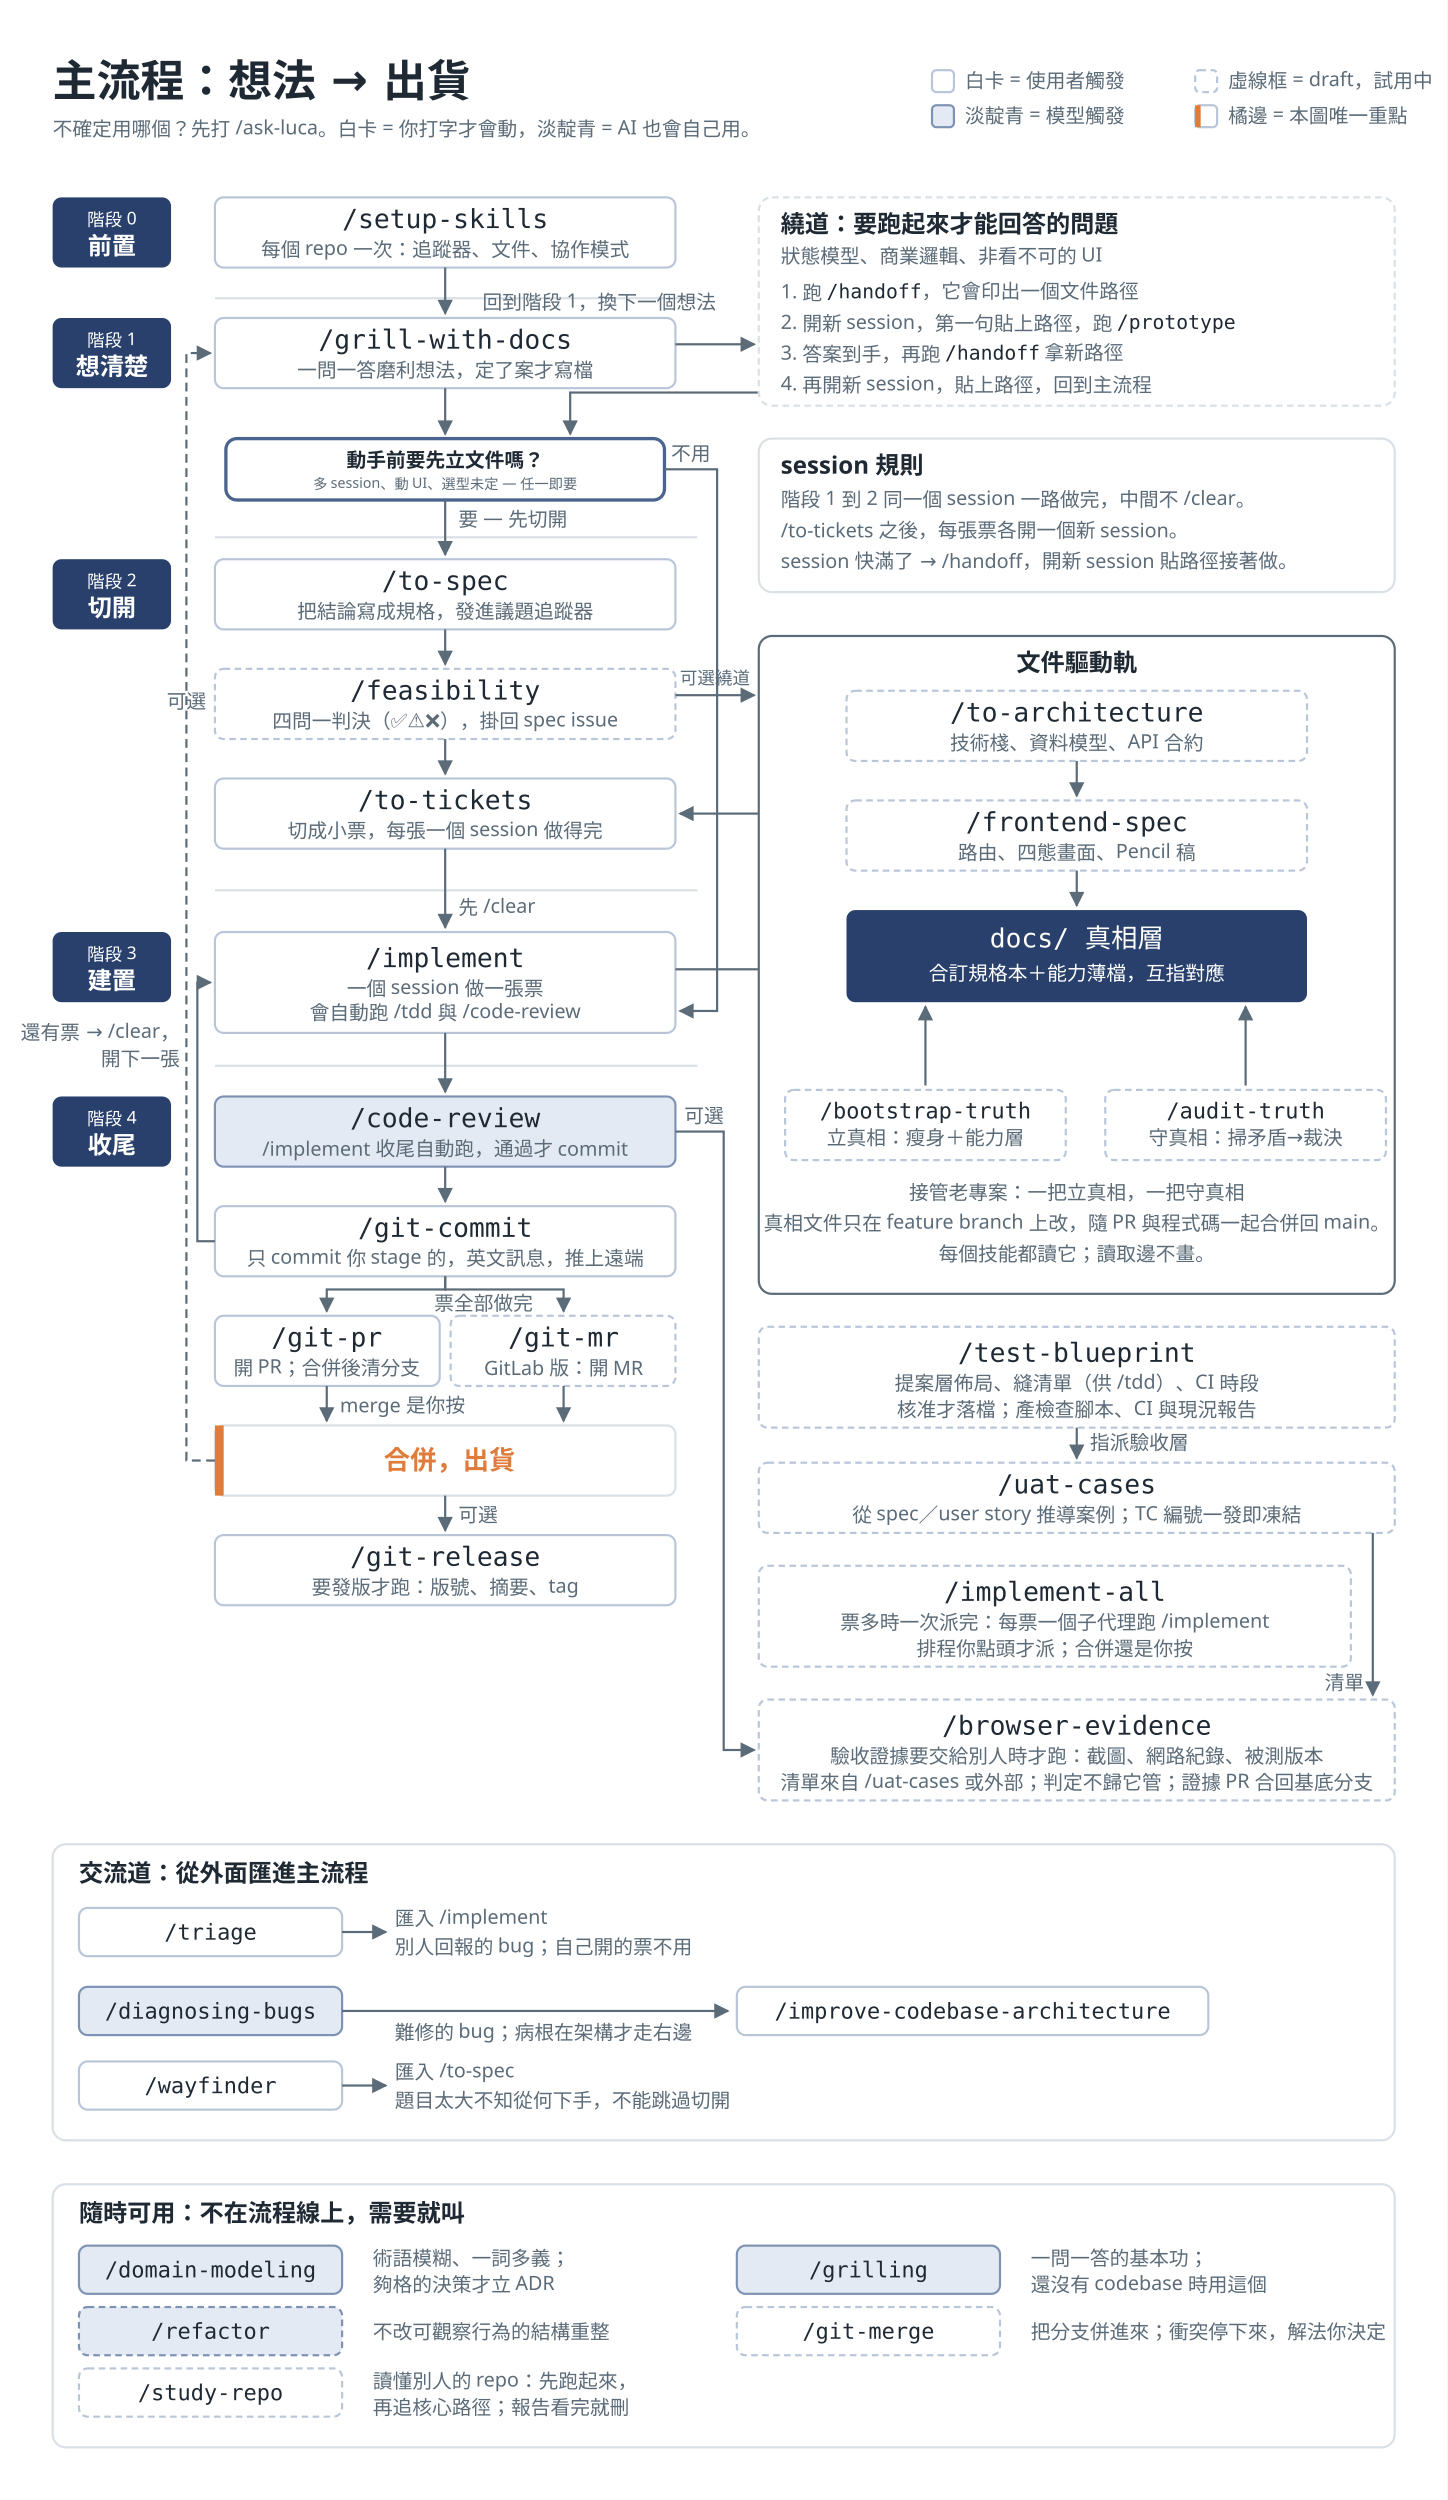
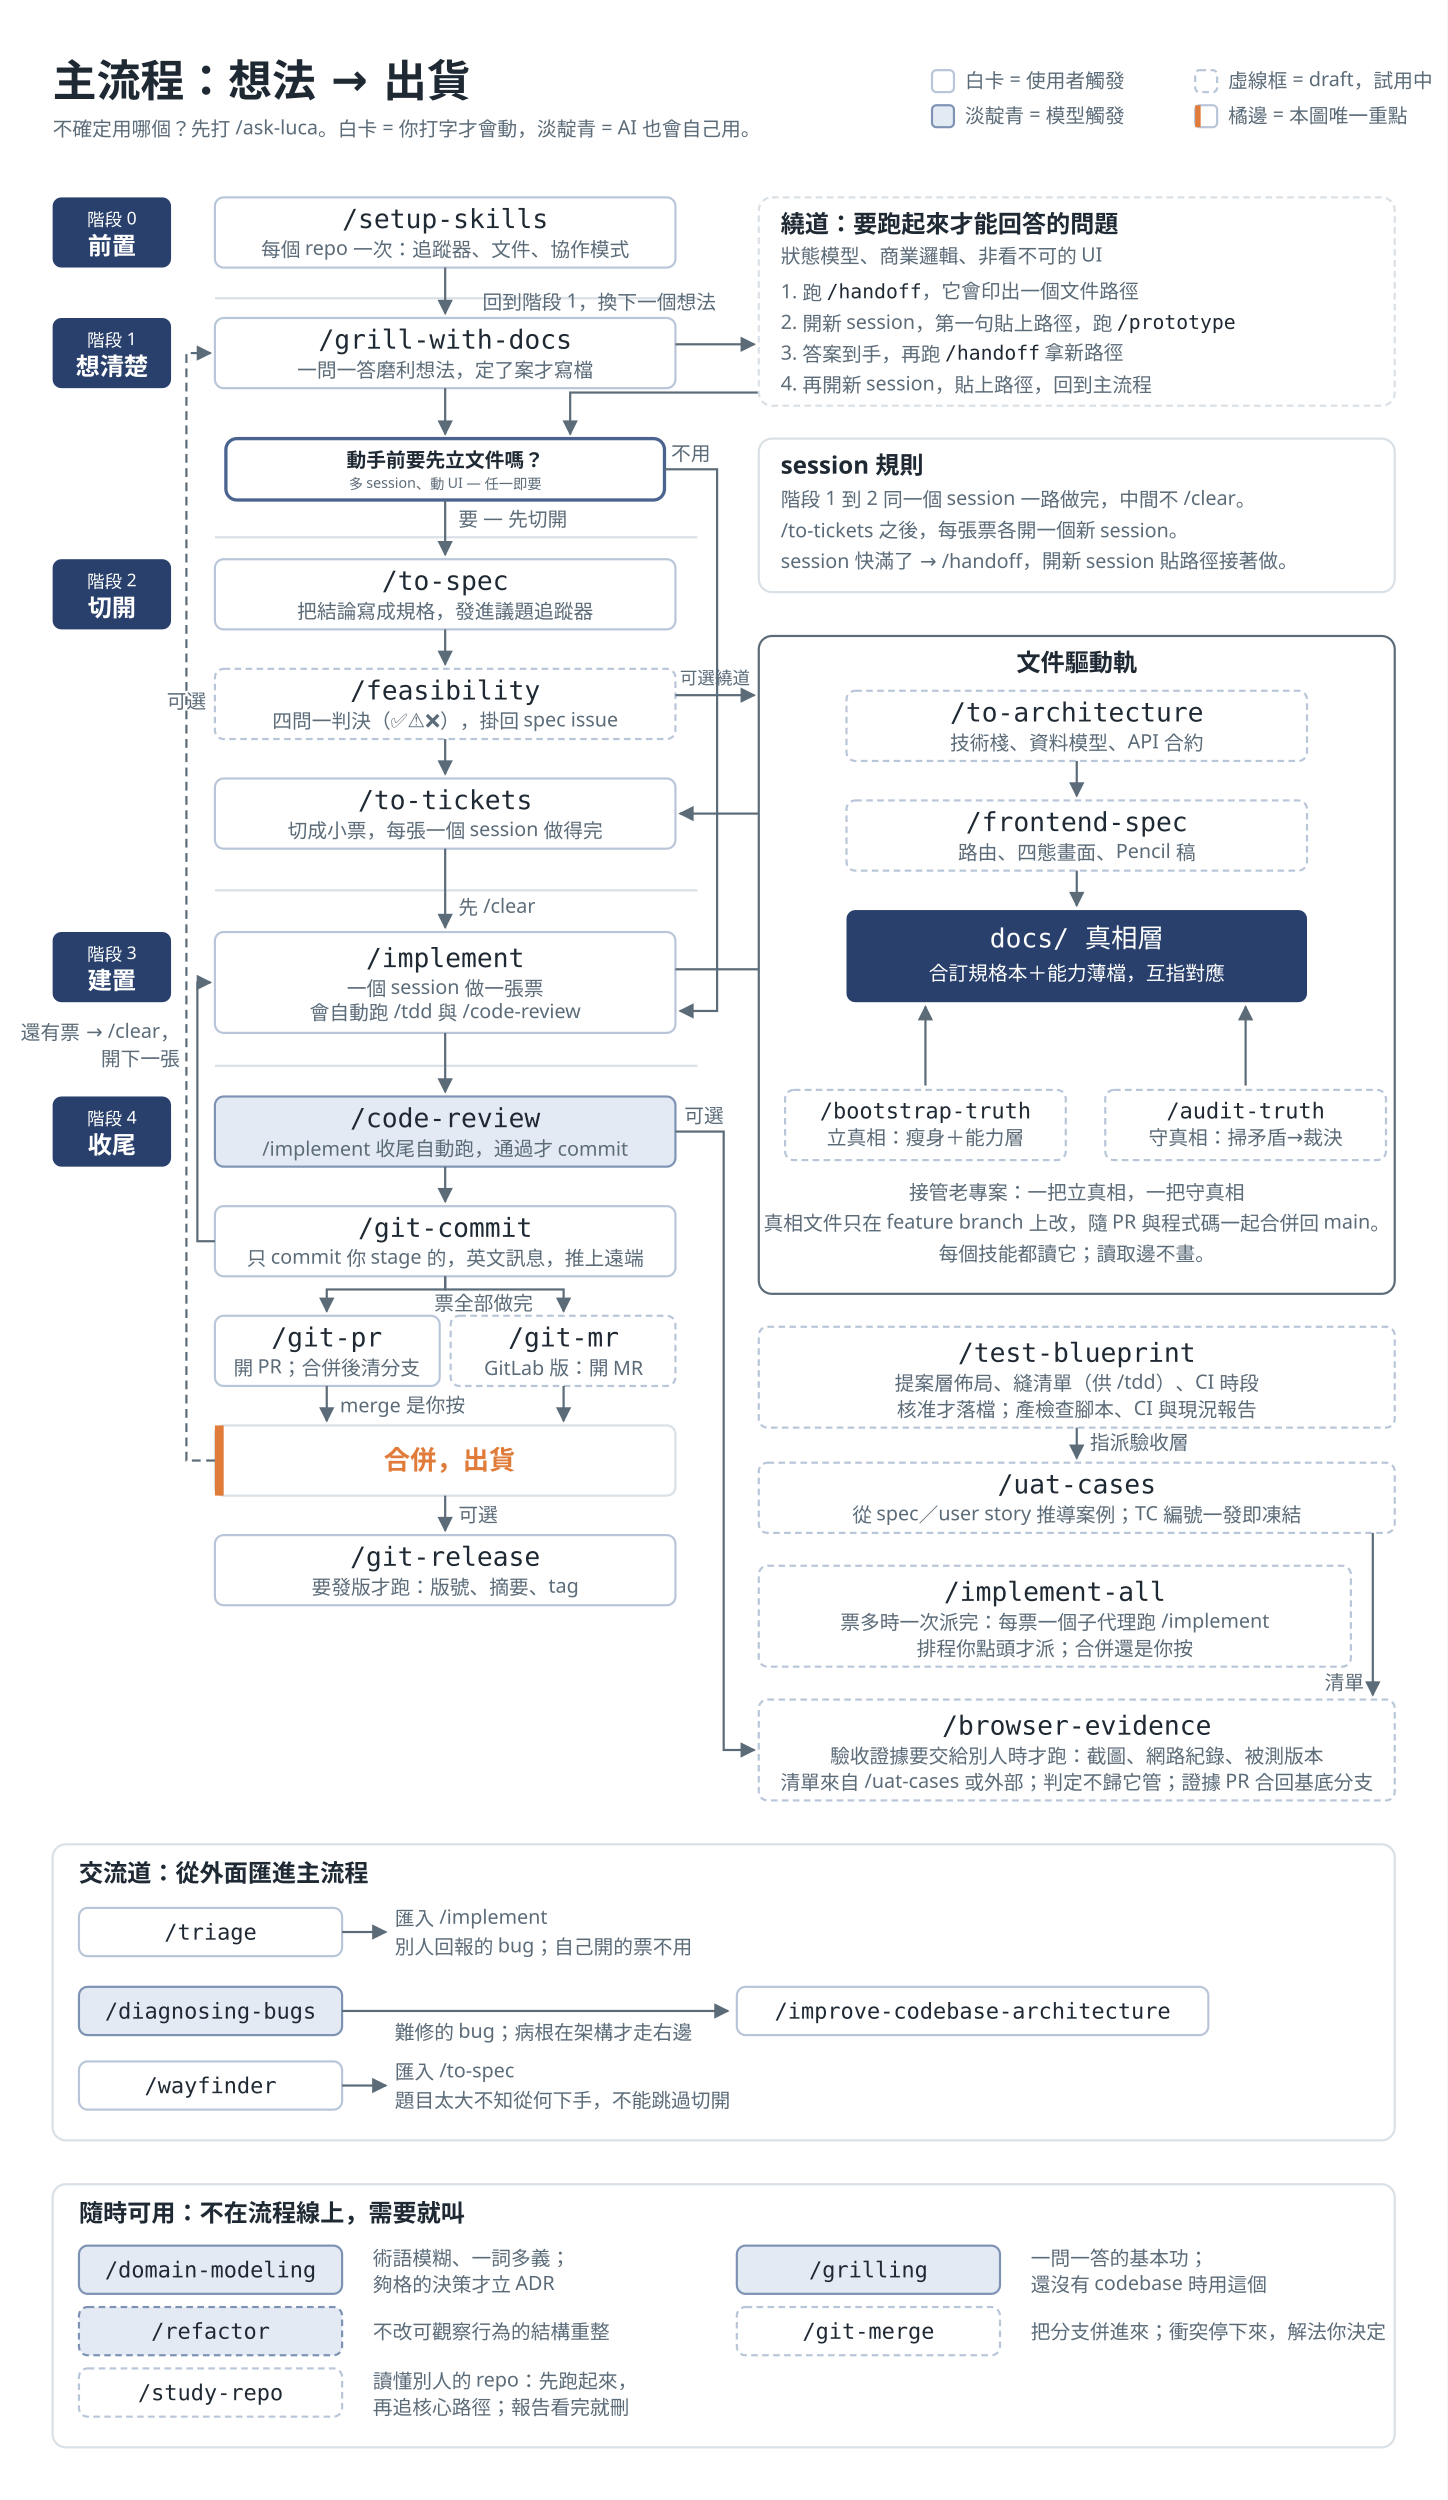
<svg xmlns="http://www.w3.org/2000/svg" width="1320" height="2280" viewBox="0 0 1320 2280" font-family="'Noto Sans TC','Microsoft JhengHei','微軟正黑體','PingFang TC',sans-serif">
  <defs>
    <marker id="arrow" viewBox="0 0 10 10" refX="9" refY="5" markerWidth="7" markerHeight="7" orient="auto-start-reverse">
      <path d="M 0 0 L 10 5 L 0 10 z" fill="#5B6B78" />
    </marker>
    <style>
      .box   { stroke-width: 2; }
      .user  { fill: #FFFFFF; stroke: #B9C6D9; }
      .model { fill: #E3EAF3; stroke: #7E93B4; }
      .draft { stroke-dasharray: 6 4; }
      .rail  { fill: #28406B; }
      .rail-label { font-size: 16px; fill: #FFFFFF; }
      .rail-name  { font-size: 22px; fill: #FFFFFF; font-weight: 600; }
      .skill    { font-family: ui-monospace, SFMono-Regular, Consolas, monospace; font-size: 24px; fill: #1F2933; }
      .skill-sm { font-family: ui-monospace, SFMono-Regular, Consolas, monospace; font-size: 20px; fill: #1F2933; }
      .mono  { font-family: ui-monospace, SFMono-Regular, Consolas, monospace; fill: #1F2933; }
      .sub   { font-size: 18px; fill: #5B6B78; }
      .note  { font-size: 18px; fill: #5B6B78; }
      .edge  { stroke: #5B6B78; stroke-width: 2; fill: none; marker-end: url(#arrow); }
      .edge-label { font-size: 18px; fill: #5B6B78; }
      .panel-title { font-size: 22px; fill: #1F2933; font-weight: 600; }
      .divider { stroke: #D9E0E6; stroke-width: 2; }
      .store-title { font-family: ui-monospace, SFMono-Regular, Consolas, monospace; font-size: 24px; fill: #FFFFFF; }
      .store-sub   { font-size: 18px; fill: #FFFFFF; }
    </style>
  </defs>
  <rect width="1320" height="2280" fill="#FFFFFF" />
  <g id="header">
    <text x="48" y="88" font-size="40" font-weight="700" fill="#1F2933">主流程：想法 → 出貨</text>
    <text x="48" y="124" class="note">不確定用哪個？先打 /ask-luca。白卡 = 你打字才會動，淡靛青 = AI 也會自己用。</text>
  </g>
  <g id="legend">
    <rect x="850" y="64" width="20" height="20" rx="4" class="box user" />
    <text x="880" y="80" class="note">白卡 = 使用者觸發</text>
    <rect x="850" y="96" width="20" height="20" rx="4" class="box model" />
    <text x="880" y="112" class="note">淡靛青 = 模型觸發</text>
    <rect x="1090" y="64" width="20" height="20" rx="4" class="box user draft" />
    <text x="1120" y="80" class="note">虛線框 = draft，試用中</text>
    <rect x="1090" y="96" width="20" height="20" rx="4" class="box user" />
    <rect x="1090" y="96" width="5" height="20" fill="#E07B39" />
    <text x="1120" y="112" class="note">橘邊 = 本圖唯一重點</text>
  </g>
  <line x1="196" y1="272" x2="636" y2="272" class="divider" />
  <line x1="196" y1="490" x2="636" y2="490" class="divider" />
  <line x1="196" y1="812" x2="636" y2="812" class="divider" />
  <line x1="196" y1="972" x2="636" y2="972" class="divider" />
  <g id="main-flow">
    <rect x="48" y="180" width="108" height="64" rx="8" class="rail" />
    <text x="102" y="206" text-anchor="middle" class="rail-label">階段 0</text>
    <text x="102" y="232" text-anchor="middle" class="rail-name">前置</text>
    <rect x="196" y="180" width="420" height="64" rx="8" class="box user" />
    <text x="406" y="208" text-anchor="middle" class="skill">/setup-skills</text>
    <text x="406" y="234" text-anchor="middle" class="sub">每個 repo 一次：追蹤器、文件、協作模式</text>
    <path d="M 406 244 L 406 286" class="edge" />
    <rect x="48" y="290" width="108" height="64" rx="8" class="rail" />
    <text x="102" y="316" text-anchor="middle" class="rail-label">階段 1</text>
    <text x="102" y="342" text-anchor="middle" class="rail-name">想清楚</text>
    <rect x="196" y="290" width="420" height="64" rx="8" class="box user" />
    <text x="406" y="318" text-anchor="middle" class="skill">/grill-with-docs</text>
    <text x="406" y="344" text-anchor="middle" class="sub">一問一答磨利想法，定了案才寫檔</text>
    <path d="M 616 314 L 688 314" class="edge" />
    <path d="M 692 358 L 520 358 L 520 396" class="edge" />
    <path d="M 406 354 L 406 396" class="edge" />
    <rect x="206" y="400" width="400" height="56" rx="10" fill="#FFFFFF" stroke="#4A648F" stroke-width="3" />
    <text x="406" y="426" text-anchor="middle" font-size="18" font-weight="600" fill="#1F2933">動手前要先立文件嗎？</text>
-     <text x="406" y="446" text-anchor="middle" font-size="13" fill="#5B6B78">多 session、動 UI、選型未定 — 任一即要</text>
+     <text x="406" y="446" text-anchor="middle" font-size="13" fill="#5B6B78">多 session、動 UI — 任一即要</text>
    <path d="M 406 456 L 406 506" class="edge" />
    <text x="418" y="480" class="edge-label">要 — 先切開</text>
    <path d="M 606 428 L 654 428 L 654 922 L 620 922" class="edge" />
    <text x="612" y="420" class="edge-label">不用</text>
    <rect x="48" y="510" width="108" height="64" rx="8" class="rail" />
    <text x="102" y="536" text-anchor="middle" class="rail-label">階段 2</text>
    <text x="102" y="562" text-anchor="middle" class="rail-name">切開</text>
    <rect x="196" y="510" width="420" height="64" rx="8" class="box user" />
    <text x="406" y="538" text-anchor="middle" class="skill">/to-spec</text>
    <text x="406" y="564" text-anchor="middle" class="sub">把結論寫成規格，發進議題追蹤器</text>
    <path d="M 406 574 L 406 606" class="edge" />
    <rect x="196" y="610" width="420" height="64" rx="8" class="box user draft" />
    <text x="406" y="638" text-anchor="middle" class="skill">/feasibility</text>
    <text x="406" y="664" text-anchor="middle" class="sub">四問一判決（✅⚠️❌），掛回 spec issue</text>
    <text x="188" y="646" text-anchor="end" class="edge-label">可選</text>
    <path d="M 406 674 L 406 706" class="edge" />
    <path d="M 616 634 L 688 634" class="edge" />
    <text x="652" y="624" text-anchor="middle" font-size="16" fill="#5B6B78">可選繞道</text>
    <path d="M 692 742 L 620 742" class="edge" />
    <rect x="196" y="710" width="420" height="64" rx="8" class="box user" />
    <text x="406" y="738" text-anchor="middle" class="skill">/to-tickets</text>
    <text x="406" y="764" text-anchor="middle" class="sub">切成小票，每張一個 session 做得完</text>
    <path d="M 406 774 L 406 846" class="edge" />
    <text x="418" y="834" class="edge-label">先 /clear</text>
    <rect x="48" y="850" width="108" height="64" rx="8" class="rail" />
    <text x="102" y="876" text-anchor="middle" class="rail-label">階段 3</text>
    <text x="102" y="902" text-anchor="middle" class="rail-name">建置</text>
    <rect x="196" y="850" width="420" height="92" rx="8" class="box user" />
    <text x="406" y="882" text-anchor="middle" class="skill">/implement</text>
    <text x="406" y="908" text-anchor="middle" class="sub">一個 session 做一張票</text>
    <text x="406" y="930" text-anchor="middle" class="sub">會自動跑 /tdd 與 /code-review</text>
    <path d="M 616 884 L 768 884" class="edge" />
    <path d="M 406 942 L 406 996" class="edge" />
    <rect x="48" y="1000" width="108" height="64" rx="8" class="rail" />
    <text x="102" y="1026" text-anchor="middle" class="rail-label">階段 4</text>
    <text x="102" y="1052" text-anchor="middle" class="rail-name">收尾</text>
    <rect x="196" y="1000" width="420" height="64" rx="8" class="box model" />
    <text x="406" y="1028" text-anchor="middle" class="skill">/code-review</text>
    <text x="406" y="1054" text-anchor="middle" class="sub">/implement 收尾自動跑，通過才 commit</text>
    <path d="M 406 1064 L 406 1096" class="edge" />
    <rect x="196" y="1100" width="420" height="64" rx="8" class="box user" />
    <text x="406" y="1128" text-anchor="middle" class="skill">/git-commit</text>
    <text x="406" y="1154" text-anchor="middle" class="sub">只 commit 你 stage 的，英文訊息，推上遠端</text>
    <text x="441" y="1195" text-anchor="middle" class="edge-label">票全部做完</text>
    <path d="M 196 1132 L 180 1132 L 180 896 L 192 896" class="edge" />
    <text x="164" y="948" text-anchor="end" class="edge-label">還有票 → /clear，</text>
    <text x="164" y="972" text-anchor="end" class="edge-label">開下一張</text>
    <rect x="196" y="1200" width="205" height="64" rx="8" class="box user" />
    <text x="298" y="1228" text-anchor="middle" class="skill">/git-pr</text>
    <text x="298" y="1254" text-anchor="middle" class="sub">開 PR；合併後清分支</text>
    <rect x="411" y="1200" width="205" height="64" rx="8" class="box user draft" />
    <text x="514" y="1228" text-anchor="middle" class="skill">/git-mr</text>
    <text x="514" y="1254" text-anchor="middle" class="sub">GitLab 版：開 MR</text>
    <path d="M 406 1164 L 406 1176 L 298 1176 L 298 1196" class="edge" />
    <path d="M 406 1164 L 406 1176 L 514 1176 L 514 1196" class="edge" />
    <path d="M 298 1264 L 298 1296" class="edge" />
    <path d="M 514 1264 L 514 1296" class="edge" />
    <text x="310" y="1288" class="edge-label">merge 是你按</text>
    <rect x="196" y="1300" width="420" height="64" rx="8" fill="#FFFFFF" stroke="#D9E0E6" stroke-width="2" />
    <rect x="196" y="1300" width="8" height="64" fill="#E07B39" />
    <text x="410" y="1340" text-anchor="middle" font-size="24" font-weight="700" fill="#E07B39">合併，出貨</text>
    <path d="M 406 1364 L 406 1396" class="edge" />
    <text x="418" y="1388" class="edge-label">可選</text>
    <rect x="196" y="1400" width="420" height="64" rx="8" class="box user" />
    <text x="406" y="1428" text-anchor="middle" class="skill">/git-release</text>
    <text x="406" y="1454" text-anchor="middle" class="sub">要發版才跑：版號、摘要、tag</text>
    <path d="M 196 1332 L 170 1332 L 170 322 L 192 322" class="edge" stroke-dasharray="8 5" />
    <text x="440" y="282" class="edge-label">回到階段 1，換下一個想法</text>
    <path d="M 616 1032 L 660 1032 L 660 1596 L 688 1596" class="edge" />
    <text x="624" y="1024" class="edge-label">可選</text>
  </g>
  <g id="detour-panel">
    <rect x="692" y="180" width="580" height="190" rx="12" fill="#FFFFFF" stroke="#D9E0E6" stroke-width="2" stroke-dasharray="6 4" />
    <text x="712" y="212" class="panel-title">繞道：要跑起來才能回答的問題</text>
    <text x="712" y="240" class="note">狀態模型、商業邏輯、非看不可的 UI</text>
    <text x="712" y="272" class="note">1. 跑 <tspan class="mono" font-size="18">/handoff</tspan>，它會印出一個文件路徑</text>
    <text x="712" y="300" class="note">2. 開新 session，第一句貼上路徑，跑 <tspan class="mono" font-size="18">/prototype</tspan>
    </text>
    <text x="712" y="328" class="note">3. 答案到手，再跑 <tspan class="mono" font-size="18">/handoff</tspan> 拿新路徑</text>
    <text x="712" y="356" class="note">4. 再開新 session，貼上路徑，回到主流程</text>
  </g>
  <g id="session-rules">
    <rect x="692" y="400" width="580" height="140" rx="12" fill="#FFFFFF" stroke="#D9E0E6" stroke-width="2" />
    <text x="712" y="432" class="panel-title">session 規則</text>
    <text x="712" y="462" class="note">階段 1 到 2 同一個 session 一路做完，中間不 /clear。</text>
    <text x="712" y="490" class="note">/to-tickets 之後，每張票各開一個新 session。</text>
    <text x="712" y="518" class="note">session 快滿了 → /handoff，開新 session 貼路徑接著做。</text>
  </g>
  <g id="doc-track">
    <rect x="692" y="580" width="580" height="600" rx="12" fill="#FFFFFF" stroke="#5B6B78" stroke-width="2" />
    <text x="982" y="612" text-anchor="middle" class="panel-title">文件驅動軌</text>
    <rect x="772" y="630" width="420" height="64" rx="8" class="box user draft" />
    <text x="982" y="658" text-anchor="middle" class="skill">/to-architecture</text>
    <text x="982" y="684" text-anchor="middle" class="sub">技術棧、資料模型、API 合約</text>
    <path d="M 982 694 L 982 726" class="edge" />
    <rect x="772" y="730" width="420" height="64" rx="8" class="box user draft" />
    <text x="982" y="758" text-anchor="middle" class="skill">/frontend-spec</text>
    <text x="982" y="784" text-anchor="middle" class="sub">路由、四態畫面、Pencil 稿</text>
    <path d="M 982 794 L 982 826" class="edge" />
    <rect x="772" y="830" width="420" height="84" rx="8" class="rail" />
    <text x="982" y="864" text-anchor="middle" class="store-title">docs/ 真相層</text>
    <text x="982" y="894" text-anchor="middle" class="store-sub">合訂規格本＋能力薄檔，互指對應</text>
    <rect x="716" y="994" width="256" height="64" rx="8" class="box user draft" />
    <text x="844" y="1020" text-anchor="middle" class="skill-sm">/bootstrap-truth</text>
    <text x="844" y="1044" text-anchor="middle" class="sub">立真相：瘦身＋能力層</text>
    <path d="M 844 990 L 844 918" class="edge" />
    <rect x="1008" y="994" width="256" height="64" rx="8" class="box user draft" />
    <text x="1136" y="1020" text-anchor="middle" class="skill-sm">/audit-truth</text>
    <text x="1136" y="1044" text-anchor="middle" class="sub">守真相：掃矛盾→裁決</text>
    <path d="M 1136 990 L 1136 918" class="edge" />
    <text x="982" y="1094" text-anchor="middle" class="note">接管老專案：一把立真相，一把守真相</text>
    <text x="982" y="1122" text-anchor="middle" class="note">真相文件只在 feature branch 上改，隨 PR 與程式碼一起合併回 main。</text>
    <text x="982" y="1150" text-anchor="middle" class="note">每個技能都讀它；讀取邊不畫。</text>
  </g>
  <g id="side-cards">
    <rect x="692" y="1210" width="580" height="92" rx="8" class="box user draft" />
    <text x="982" y="1242" text-anchor="middle" class="skill">/test-blueprint</text>
    <text x="982" y="1268" text-anchor="middle" class="sub">提案層佈局、縫清單（供 /tdd）、CI 時段</text>
    <text x="982" y="1292" text-anchor="middle" class="sub">核准才落檔；產檢查腳本、CI 與現況報告</text>
    <path d="M 982 1302 L 982 1330" class="edge" />
    <text x="994" y="1322" class="edge-label">指派驗收層</text>
    <rect x="692" y="1334" width="580" height="64" rx="8" class="box user draft" />
    <text x="982" y="1362" text-anchor="middle" class="skill">/uat-cases</text>
    <text x="982" y="1388" text-anchor="middle" class="sub">從 spec／user story 推導案例；TC 編號一發即凍結</text>
    <path d="M 1252 1398 L 1252 1546" class="edge" />
    <text x="1244" y="1541" text-anchor="end" class="edge-label">清單</text>
    <rect x="692" y="1428" width="540" height="92" rx="8" class="box user draft" />
    <text x="962" y="1460" text-anchor="middle" class="skill">/implement-all</text>
    <text x="962" y="1486" text-anchor="middle" class="sub">票多時一次派完：每票一個子代理跑 /implement</text>
    <text x="962" y="1510" text-anchor="middle" class="sub">排程你點頭才派；合併還是你按</text>
    <rect x="692" y="1550" width="580" height="92" rx="8" class="box user draft" />
    <text x="982" y="1582" text-anchor="middle" class="skill">/browser-evidence</text>
    <text x="982" y="1608" text-anchor="middle" class="sub">驗收證據要交給別人時才跑：截圖、網路紀錄、被測版本</text>
    <text x="982" y="1632" text-anchor="middle" class="sub">清單來自 /uat-cases 或外部；判定不歸它管；證據 PR 合回基底分支</text>
  </g>
  <g id="on-ramps">
    <rect x="48" y="1682" width="1224" height="270" rx="12" fill="#FFFFFF" stroke="#D9E0E6" stroke-width="2" />
    <text x="72" y="1716" class="panel-title">交流道：從外面匯進主流程</text>
    <rect x="72" y="1740" width="240" height="44" rx="8" class="box user" />
    <text x="192" y="1769" text-anchor="middle" class="skill-sm">/triage</text>
    <path d="M 312 1762 L 352 1762" class="edge" />
    <text x="360" y="1756" class="note">匯入 /implement</text>
    <text x="360" y="1782" class="note">別人回報的 bug；自己開的票不用</text>
    <rect x="72" y="1812" width="240" height="44" rx="8" class="box model" />
    <text x="192" y="1841" text-anchor="middle" class="skill-sm">/diagnosing-bugs</text>
    <path d="M 312 1834 L 664 1834" class="edge" />
    <rect x="672" y="1812" width="430" height="44" rx="8" class="box user" />
    <text x="887" y="1841" text-anchor="middle" class="skill-sm">/improve-codebase-architecture</text>
    <text x="360" y="1860" class="note">難修的 bug；病根在架構才走右邊</text>
    <rect x="72" y="1880" width="240" height="44" rx="8" class="box user" />
    <text x="192" y="1909" text-anchor="middle" class="skill-sm">/wayfinder</text>
    <path d="M 312 1902 L 352 1902" class="edge" />
    <text x="360" y="1896" class="note">匯入 /to-spec</text>
    <text x="360" y="1922" class="note">題目太大不知從何下手，不能跳過切開</text>
  </g>
  <g id="anytime">
    <rect x="48" y="1992" width="1224" height="240" rx="12" fill="#FFFFFF" stroke="#D9E0E6" stroke-width="2" />
    <text x="72" y="2026" class="panel-title">隨時可用：不在流程線上，需要就叫</text>
    <rect x="72" y="2048" width="240" height="44" rx="8" class="box model" />
    <text x="192" y="2077" text-anchor="middle" class="skill-sm">/domain-modeling</text>
    <text x="340" y="2066" class="note">術語模糊、一詞多義；</text>
    <text x="340" y="2090" class="note">夠格的決策才立 ADR</text>
    <rect x="672" y="2048" width="240" height="44" rx="8" class="box model" />
    <text x="792" y="2077" text-anchor="middle" class="skill-sm">/grilling</text>
    <text x="940" y="2066" class="note">一問一答的基本功；</text>
    <text x="940" y="2090" class="note">還沒有 codebase 時用這個</text>
    <rect x="72" y="2104" width="240" height="44" rx="8" class="box model draft" />
    <text x="192" y="2133" text-anchor="middle" class="skill-sm">/refactor</text>
    <text x="340" y="2133" class="note">不改可觀察行為的結構重整</text>
    <rect x="672" y="2104" width="240" height="44" rx="8" class="box user draft" />
    <text x="792" y="2133" text-anchor="middle" class="skill-sm">/git-merge</text>
    <text x="940" y="2133" class="note">把分支併進來；衝突停下來，解法你決定</text>
    <rect x="72" y="2160" width="240" height="44" rx="8" class="box user draft" />
    <text x="192" y="2189" text-anchor="middle" class="skill-sm">/study-repo</text>
    <text x="340" y="2178" class="note">讀懂別人的 repo：先跑起來，</text>
    <text x="340" y="2202" class="note">再追核心路徑；報告看完就刪</text>
  </g>
</svg>
